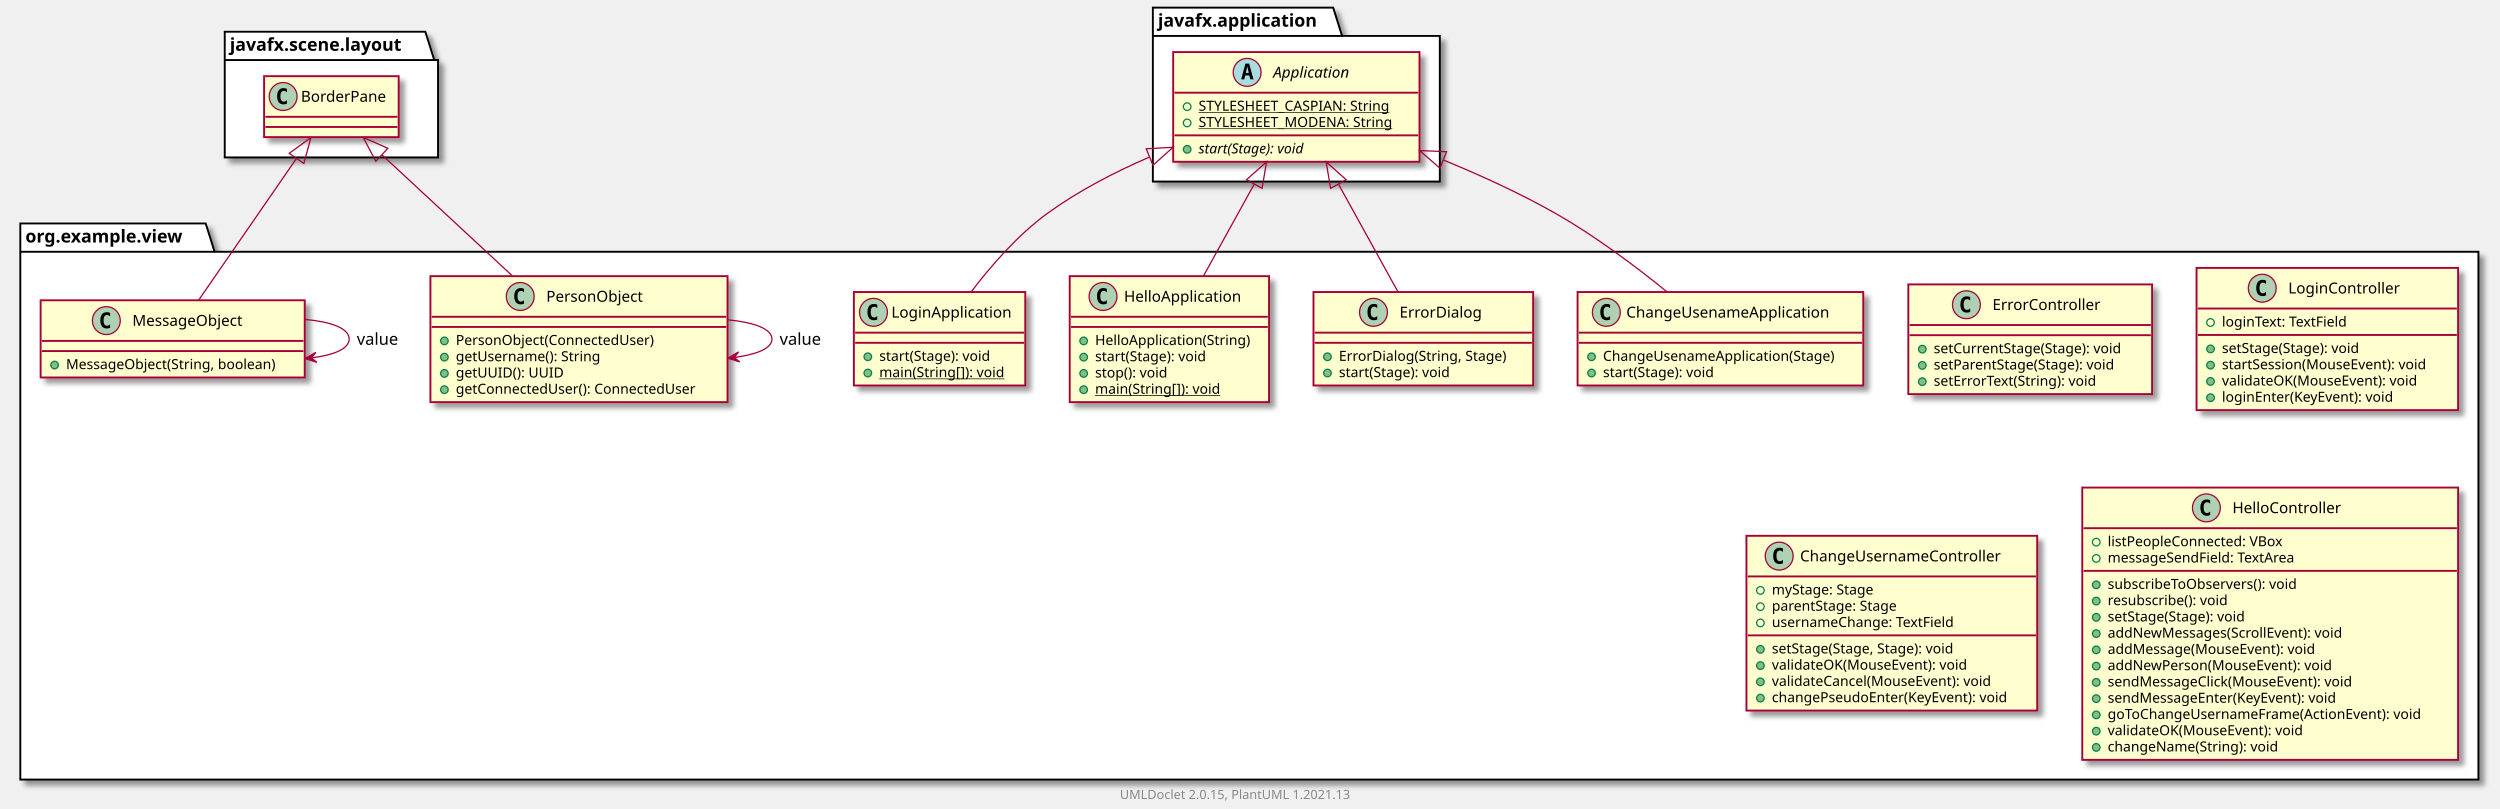
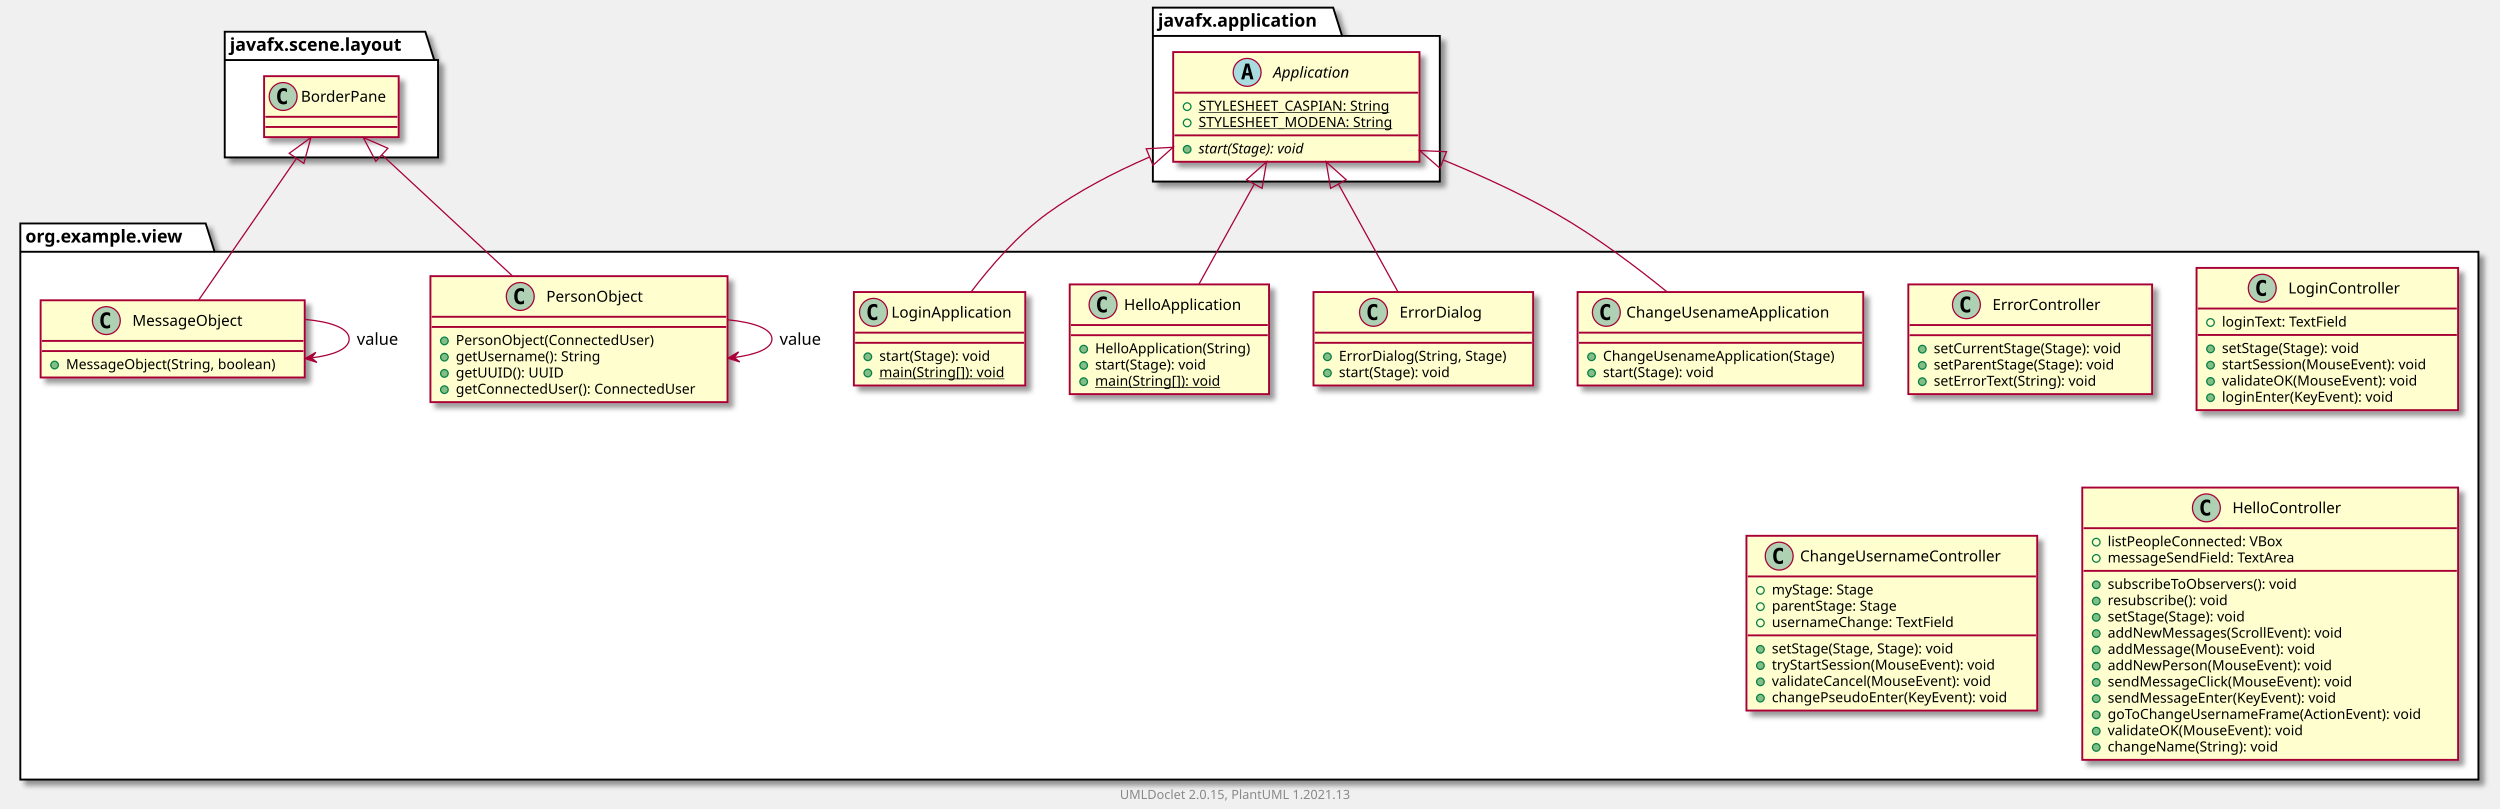
<svg xmlns="http://www.w3.org/2000/svg" xmlns:xlink="http://www.w3.org/1999/xlink" contentScriptType="application/ecmascript" contentStyleType="text/css" height="637px" preserveAspectRatio="none" style="width:1969px;height:637px;background:#FFFFFF;" version="1.1" viewBox="0 0 1969 637" width="1969px" zoomAndPan="magnify">
  <defs>
-     <filter height="300%" id="f1od318eoh032t" width="300%" x="-1" y="-1">
+     <filter height="300%" id="f1gbrf6z4b8sld" width="300%" x="-1" y="-1">
      <feGaussianBlur result="blurOut" stdDeviation="2.0" />
      <feColorMatrix in="blurOut" result="blurOut2" type="matrix" values="0 0 0 0 0 0 0 0 0 0 0 0 0 0 0 0 0 0 .4 0" />
      <feOffset dx="4.0" dy="4.0" in="blurOut2" result="blurOut3" />
      <feBlend in="SourceGraphic" in2="blurOut3" mode="normal" />
    </filter>
  </defs>
  <g>
-     <polygon fill="#FFFFFF" filter="url(#f1od318eoh032t)" points="16,176,162,176,169,198.297,1952,198.297,1952,614,16,614,16,176" style="stroke:#000000;stroke-width:1.5;" />
+     <polygon fill="#FFFFFF" filter="url(#f1gbrf6z4b8sld)" points="16,176,162,176,169,198.297,1952,198.297,1952,614,16,614,16,176" style="stroke:#000000;stroke-width:1.5;" />
    <line style="stroke:#000000;stroke-width:1.5;" x1="16" x2="169" y1="198.297" y2="198.297" />
    <text fill="#000000" font-family="sans-serif" font-size="14" font-weight="bold" lengthAdjust="spacing" textLength="140" x="20" y="190.995">org.example.view</text>
-     <polygon fill="#FFFFFF" filter="url(#f1od318eoh032t)" points="177,25,335,25,342,47.297,345,47.297,345,124,177,124,177,25" style="stroke:#000000;stroke-width:1.5;" />
+     <polygon fill="#FFFFFF" filter="url(#f1gbrf6z4b8sld)" points="177,25,335,25,342,47.297,345,47.297,345,124,177,124,177,25" style="stroke:#000000;stroke-width:1.5;" />
    <line style="stroke:#000000;stroke-width:1.5;" x1="177" x2="342" y1="47.297" y2="47.297" />
    <text fill="#000000" font-family="sans-serif" font-size="14" font-weight="bold" lengthAdjust="spacing" textLength="152" x="181" y="39.995">javafx.scene.layout</text>
-     <polygon fill="#FFFFFF" filter="url(#f1od318eoh032t)" points="908,6,1050,6,1057,28.297,1134,28.297,1134,143,908,143,908,6" style="stroke:#000000;stroke-width:1.5;" />
+     <polygon fill="#FFFFFF" filter="url(#f1gbrf6z4b8sld)" points="908,6,1050,6,1057,28.297,1134,28.297,1134,143,908,143,908,6" style="stroke:#000000;stroke-width:1.5;" />
    <line style="stroke:#000000;stroke-width:1.5;" x1="908" x2="1057" y1="28.297" y2="28.297" />
    <text fill="#000000" font-family="sans-serif" font-size="14" font-weight="bold" lengthAdjust="spacing" textLength="136" x="912" y="20.995">javafx.application</text>
    <a href="MessageObject.html" target="_top" title="MessageObject.html" xlink:actuate="onRequest" xlink:href="MessageObject.html" xlink:show="new" xlink:title="MessageObject.html" xlink:type="simple">
-       <rect codeLine="3" fill="#FEFECE" filter="url(#f1od318eoh032t)" height="60.805" id="org.example.view.MessageObject" style="stroke:#A80036;stroke-width:1.5;" width="208" x="32" y="236.5" />
+       <rect codeLine="3" fill="#FEFECE" filter="url(#f1gbrf6z4b8sld)" height="60.805" id="org.example.view.MessageObject" style="stroke:#A80036;stroke-width:1.5;" width="208" x="32" y="236.5" />
      <ellipse cx="83.75" cy="252.5" fill="#ADD1B2" rx="11" ry="11" style="stroke:#A80036;stroke-width:1.0;" />
      <path d="M86.719,258.141 Q86.141,258.438 85.5,258.578 Q84.859,258.734 84.156,258.734 Q81.656,258.734 80.328,257.094 Q79.016,255.438 79.016,252.312 Q79.016,249.188 80.328,247.531 Q81.656,245.875 84.156,245.875 Q84.859,245.875 85.5,246.031 Q86.156,246.188 86.719,246.484 L86.719,249.203 Q86.094,248.625 85.5,248.359 Q84.906,248.078 84.281,248.078 Q82.938,248.078 82.25,249.156 Q81.562,250.219 81.562,252.312 Q81.562,254.406 82.25,255.484 Q82.938,256.547 84.281,256.547 Q84.906,256.547 85.5,256.281 Q86.094,256 86.719,255.422 L86.719,258.141 Z " fill="#000000" />
      <text fill="#000000" font-family="sans-serif" font-size="12" lengthAdjust="spacing" textLength="96" x="104.25" y="256.654">MessageObject</text>
      <line style="stroke:#A80036;stroke-width:1.5;" x1="33" x2="239" y1="268.5" y2="268.5" />
      <line style="stroke:#A80036;stroke-width:1.5;" x1="33" x2="239" y1="276.5" y2="276.5" />
      <ellipse cx="43" cy="287.5" fill="#84BE84" rx="3" ry="3" style="stroke:#038048;stroke-width:1.0;" />
      <text fill="#000000" font-family="sans-serif" font-size="11" lengthAdjust="spacing" textLength="182" x="52" y="290.71">MessageObject(String, boolean)</text>
    </a>
    <a href="ErrorController.html" target="_top" title="ErrorController.html" xlink:actuate="onRequest" xlink:href="ErrorController.html" xlink:show="new" xlink:title="ErrorController.html" xlink:type="simple">
-       <rect codeLine="7" fill="#FEFECE" filter="url(#f1od318eoh032t)" height="86.414" id="org.example.view.ErrorController" style="stroke:#A80036;stroke-width:1.5;" width="192" x="1503" y="224" />
+       <rect codeLine="7" fill="#FEFECE" filter="url(#f1gbrf6z4b8sld)" height="86.414" id="org.example.view.ErrorController" style="stroke:#A80036;stroke-width:1.5;" width="192" x="1503" y="224" />
      <ellipse cx="1548.75" cy="240" fill="#ADD1B2" rx="11" ry="11" style="stroke:#A80036;stroke-width:1.0;" />
      <path d="M1551.719,245.641 Q1551.141,245.938 1550.5,246.078 Q1549.859,246.234 1549.156,246.234 Q1546.656,246.234 1545.328,244.594 Q1544.016,242.938 1544.016,239.812 Q1544.016,236.688 1545.328,235.031 Q1546.656,233.375 1549.156,233.375 Q1549.859,233.375 1550.5,233.531 Q1551.156,233.688 1551.719,233.984 L1551.719,236.703 Q1551.094,236.125 1550.5,235.859 Q1549.906,235.578 1549.281,235.578 Q1547.938,235.578 1547.25,236.656 Q1546.562,237.719 1546.562,239.812 Q1546.562,241.906 1547.25,242.984 Q1547.938,244.047 1549.281,244.047 Q1549.906,244.047 1550.5,243.781 Q1551.094,243.5 1551.719,242.922 L1551.719,245.641 Z " fill="#000000" />
      <text fill="#000000" font-family="sans-serif" font-size="12" lengthAdjust="spacing" textLength="92" x="1569.25" y="244.154">ErrorController</text>
      <line style="stroke:#A80036;stroke-width:1.5;" x1="1504" x2="1694" y1="256" y2="256" />
      <line style="stroke:#A80036;stroke-width:1.5;" x1="1504" x2="1694" y1="264" y2="264" />
      <ellipse cx="1514" cy="275" fill="#84BE84" rx="3" ry="3" style="stroke:#038048;stroke-width:1.0;" />
      <text fill="#000000" font-family="sans-serif" font-size="11" lengthAdjust="spacing" textLength="166" x="1523" y="278.21">setCurrentStage(Stage): void</text>
      <ellipse cx="1514" cy="287.805" fill="#84BE84" rx="3" ry="3" style="stroke:#038048;stroke-width:1.0;" />
      <text fill="#000000" font-family="sans-serif" font-size="11" lengthAdjust="spacing" textLength="160" x="1523" y="291.015">setParentStage(Stage): void</text>
      <ellipse cx="1514" cy="300.609" fill="#84BE84" rx="3" ry="3" style="stroke:#038048;stroke-width:1.0;" />
      <text fill="#000000" font-family="sans-serif" font-size="11" lengthAdjust="spacing" textLength="144" x="1523" y="303.82">setErrorText(String): void</text>
    </a>
    <a href="LoginApplication.html" target="_top" title="LoginApplication.html" xlink:actuate="onRequest" xlink:href="LoginApplication.html" xlink:show="new" xlink:title="LoginApplication.html" xlink:type="simple">
-       <rect codeLine="13" fill="#FEFECE" filter="url(#f1od318eoh032t)" height="73.609" id="org.example.view.LoginApplication" style="stroke:#A80036;stroke-width:1.5;" width="135" x="672.5" y="230" />
+       <rect codeLine="13" fill="#FEFECE" filter="url(#f1gbrf6z4b8sld)" height="73.609" id="org.example.view.LoginApplication" style="stroke:#A80036;stroke-width:1.5;" width="135" x="672.5" y="230" />
      <ellipse cx="687.95" cy="246" fill="#ADD1B2" rx="11" ry="11" style="stroke:#A80036;stroke-width:1.0;" />
      <path d="M690.919,251.641 Q690.341,251.938 689.7,252.078 Q689.059,252.234 688.356,252.234 Q685.856,252.234 684.528,250.594 Q683.216,248.938 683.216,245.812 Q683.216,242.688 684.528,241.031 Q685.856,239.375 688.356,239.375 Q689.059,239.375 689.7,239.531 Q690.356,239.688 690.919,239.984 L690.919,242.703 Q690.294,242.125 689.7,241.859 Q689.106,241.578 688.481,241.578 Q687.138,241.578 686.45,242.656 Q685.763,243.719 685.763,245.812 Q685.763,247.906 686.45,248.984 Q687.138,250.047 688.481,250.047 Q689.106,250.047 689.7,249.781 Q690.294,249.5 690.919,248.922 L690.919,251.641 Z " fill="#000000" />
      <text fill="#000000" font-family="sans-serif" font-size="12" lengthAdjust="spacing" textLength="102" x="702.05" y="250.154">LoginApplication</text>
      <line style="stroke:#A80036;stroke-width:1.5;" x1="673.5" x2="806.5" y1="262" y2="262" />
      <line style="stroke:#A80036;stroke-width:1.5;" x1="673.5" x2="806.5" y1="270" y2="270" />
      <ellipse cx="683.5" cy="281" fill="#84BE84" rx="3" ry="3" style="stroke:#038048;stroke-width:1.0;" />
      <text fill="#000000" font-family="sans-serif" font-size="11" lengthAdjust="spacing" textLength="99" x="692.5" y="284.21">start(Stage): void</text>
      <ellipse cx="683.5" cy="293.805" fill="#84BE84" rx="3" ry="3" style="stroke:#038048;stroke-width:1.0;" />
      <text fill="#000000" font-family="sans-serif" font-size="11" lengthAdjust="spacing" text-decoration="underline" textLength="109" x="692.5" y="297.015">main(String[]): void</text>
    </a>
    <a href="LoginController.html" target="_top" title="LoginController.html" xlink:actuate="onRequest" xlink:href="LoginController.html" xlink:show="new" xlink:title="LoginController.html" xlink:type="simple">
-       <rect codeLine="18" fill="#FEFECE" filter="url(#f1od318eoh032t)" height="112.023" id="org.example.view.LoginController" style="stroke:#A80036;stroke-width:1.5;" width="206" x="1730" y="211" />
+       <rect codeLine="18" fill="#FEFECE" filter="url(#f1gbrf6z4b8sld)" height="112.023" id="org.example.view.LoginController" style="stroke:#A80036;stroke-width:1.5;" width="206" x="1730" y="211" />
      <ellipse cx="1781.75" cy="227" fill="#ADD1B2" rx="11" ry="11" style="stroke:#A80036;stroke-width:1.0;" />
      <path d="M1784.719,232.641 Q1784.141,232.938 1783.5,233.078 Q1782.859,233.234 1782.156,233.234 Q1779.656,233.234 1778.328,231.594 Q1777.016,229.938 1777.016,226.812 Q1777.016,223.688 1778.328,222.031 Q1779.656,220.375 1782.156,220.375 Q1782.859,220.375 1783.5,220.531 Q1784.156,220.688 1784.719,220.984 L1784.719,223.703 Q1784.094,223.125 1783.5,222.859 Q1782.906,222.578 1782.281,222.578 Q1780.938,222.578 1780.25,223.656 Q1779.562,224.719 1779.562,226.812 Q1779.562,228.906 1780.25,229.984 Q1780.938,231.047 1782.281,231.047 Q1782.906,231.047 1783.5,230.781 Q1784.094,230.5 1784.719,229.922 L1784.719,232.641 Z " fill="#000000" />
      <text fill="#000000" font-family="sans-serif" font-size="12" lengthAdjust="spacing" textLength="94" x="1802.25" y="231.154">LoginController</text>
      <line style="stroke:#A80036;stroke-width:1.5;" x1="1731" x2="1935" y1="243" y2="243" />
      <ellipse cx="1741" cy="254" rx="3" ry="3" style="stroke:#038048;stroke-width:1.0;fill:none;" />
      <text fill="#000000" font-family="sans-serif" font-size="11" lengthAdjust="spacing" textLength="109" x="1750" y="257.21">loginText: TextField</text>
      <line style="stroke:#A80036;stroke-width:1.5;" x1="1731" x2="1935" y1="263.805" y2="263.805" />
      <ellipse cx="1741" cy="274.805" fill="#84BE84" rx="3" ry="3" style="stroke:#038048;stroke-width:1.0;" />
      <text fill="#000000" font-family="sans-serif" font-size="11" lengthAdjust="spacing" textLength="123" x="1750" y="278.015">setStage(Stage): void</text>
      <ellipse cx="1741" cy="287.609" fill="#84BE84" rx="3" ry="3" style="stroke:#038048;stroke-width:1.0;" />
      <text fill="#000000" font-family="sans-serif" font-size="11" lengthAdjust="spacing" textLength="180" x="1750" y="290.82">startSession(MouseEvent): void</text>
      <ellipse cx="1741" cy="300.414" fill="#84BE84" rx="3" ry="3" style="stroke:#038048;stroke-width:1.0;" />
      <text fill="#000000" font-family="sans-serif" font-size="11" lengthAdjust="spacing" textLength="167" x="1750" y="303.625">validateOK(MouseEvent): void</text>
      <ellipse cx="1741" cy="313.219" fill="#84BE84" rx="3" ry="3" style="stroke:#038048;stroke-width:1.0;" />
      <text fill="#000000" font-family="sans-serif" font-size="11" lengthAdjust="spacing" textLength="147" x="1750" y="316.429">loginEnter(KeyEvent): void</text>
    </a>
    <a href="HelloApplication.html" target="_top" title="HelloApplication.html" xlink:actuate="onRequest" xlink:href="HelloApplication.html" xlink:show="new" xlink:title="HelloApplication.html" xlink:type="simple">
-       <rect codeLine="26" fill="#FEFECE" filter="url(#f1od318eoh032t)" height="99.219" id="org.example.view.HelloApplication" style="stroke:#A80036;stroke-width:1.5;" width="157" x="842.5" y="217.5" />
-       <ellipse cx="868.75" cy="233.5" fill="#ADD1B2" rx="11" ry="11" style="stroke:#A80036;stroke-width:1.0;" />
-       <path d="M871.719,239.141 Q871.141,239.438 870.5,239.578 Q869.859,239.734 869.156,239.734 Q866.656,239.734 865.328,238.094 Q864.016,236.438 864.016,233.312 Q864.016,230.188 865.328,228.531 Q866.656,226.875 869.156,226.875 Q869.859,226.875 870.5,227.031 Q871.156,227.188 871.719,227.484 L871.719,230.203 Q871.094,229.625 870.5,229.359 Q869.906,229.078 869.281,229.078 Q867.938,229.078 867.25,230.156 Q866.562,231.219 866.562,233.312 Q866.562,235.406 867.25,236.484 Q867.938,237.547 869.281,237.547 Q869.906,237.547 870.5,237.281 Q871.094,237 871.719,236.422 L871.719,239.141 Z " fill="#000000" />
-       <text fill="#000000" font-family="sans-serif" font-size="12" lengthAdjust="spacing" textLength="100" x="885.25" y="237.654">HelloApplication</text>
-       <line style="stroke:#A80036;stroke-width:1.5;" x1="843.5" x2="998.5" y1="249.5" y2="249.5" />
-       <line style="stroke:#A80036;stroke-width:1.5;" x1="843.5" x2="998.5" y1="257.5" y2="257.5" />
-       <ellipse cx="853.5" cy="268.5" fill="#84BE84" rx="3" ry="3" style="stroke:#038048;stroke-width:1.0;" />
-       <text fill="#000000" font-family="sans-serif" font-size="11" lengthAdjust="spacing" textLength="131" x="862.5" y="271.71">HelloApplication(String)</text>
-       <ellipse cx="853.5" cy="281.305" fill="#84BE84" rx="3" ry="3" style="stroke:#038048;stroke-width:1.0;" />
-       <text fill="#000000" font-family="sans-serif" font-size="11" lengthAdjust="spacing" textLength="99" x="862.5" y="284.515">start(Stage): void</text>
-       <ellipse cx="853.5" cy="294.109" fill="#84BE84" rx="3" ry="3" style="stroke:#038048;stroke-width:1.0;" />
-       <text fill="#000000" font-family="sans-serif" font-size="11" lengthAdjust="spacing" textLength="64" x="862.5" y="297.32">stop(): void</text>
-       <ellipse cx="853.5" cy="306.914" fill="#84BE84" rx="3" ry="3" style="stroke:#038048;stroke-width:1.0;" />
-       <text fill="#000000" font-family="sans-serif" font-size="11" lengthAdjust="spacing" text-decoration="underline" textLength="109" x="862.5" y="310.125">main(String[]): void</text>
+       <rect codeLine="26" fill="#FEFECE" filter="url(#f1gbrf6z4b8sld)" height="86.414" id="org.example.view.HelloApplication" style="stroke:#A80036;stroke-width:1.5;" width="157" x="842.5" y="224" />
+       <ellipse cx="868.75" cy="240" fill="#ADD1B2" rx="11" ry="11" style="stroke:#A80036;stroke-width:1.0;" />
+       <path d="M871.719,245.641 Q871.141,245.938 870.5,246.078 Q869.859,246.234 869.156,246.234 Q866.656,246.234 865.328,244.594 Q864.016,242.938 864.016,239.812 Q864.016,236.688 865.328,235.031 Q866.656,233.375 869.156,233.375 Q869.859,233.375 870.5,233.531 Q871.156,233.688 871.719,233.984 L871.719,236.703 Q871.094,236.125 870.5,235.859 Q869.906,235.578 869.281,235.578 Q867.938,235.578 867.25,236.656 Q866.562,237.719 866.562,239.812 Q866.562,241.906 867.25,242.984 Q867.938,244.047 869.281,244.047 Q869.906,244.047 870.5,243.781 Q871.094,243.5 871.719,242.922 L871.719,245.641 Z " fill="#000000" />
+       <text fill="#000000" font-family="sans-serif" font-size="12" lengthAdjust="spacing" textLength="100" x="885.25" y="244.154">HelloApplication</text>
+       <line style="stroke:#A80036;stroke-width:1.5;" x1="843.5" x2="998.5" y1="256" y2="256" />
+       <line style="stroke:#A80036;stroke-width:1.5;" x1="843.5" x2="998.5" y1="264" y2="264" />
+       <ellipse cx="853.5" cy="275" fill="#84BE84" rx="3" ry="3" style="stroke:#038048;stroke-width:1.0;" />
+       <text fill="#000000" font-family="sans-serif" font-size="11" lengthAdjust="spacing" textLength="131" x="862.5" y="278.21">HelloApplication(String)</text>
+       <ellipse cx="853.5" cy="287.805" fill="#84BE84" rx="3" ry="3" style="stroke:#038048;stroke-width:1.0;" />
+       <text fill="#000000" font-family="sans-serif" font-size="11" lengthAdjust="spacing" textLength="99" x="862.5" y="291.015">start(Stage): void</text>
+       <ellipse cx="853.5" cy="300.609" fill="#84BE84" rx="3" ry="3" style="stroke:#038048;stroke-width:1.0;" />
+       <text fill="#000000" font-family="sans-serif" font-size="11" lengthAdjust="spacing" text-decoration="underline" textLength="109" x="862.5" y="303.82">main(String[]): void</text>
    </a>
    <a href="ChangeUsernameController.html" target="_top" title="ChangeUsernameController.html" xlink:actuate="onRequest" xlink:href="ChangeUsernameController.html" xlink:show="new" xlink:title="ChangeUsernameController.html" xlink:type="simple">
-       <rect codeLine="33" fill="#FEFECE" filter="url(#f1od318eoh032t)" height="137.633" id="org.example.view.ChangeUsernameController" style="stroke:#A80036;stroke-width:1.5;" width="229" x="1375.5" y="422" />
+       <rect codeLine="32" fill="#FEFECE" filter="url(#f1gbrf6z4b8sld)" height="137.633" id="org.example.view.ChangeUsernameController" style="stroke:#A80036;stroke-width:1.5;" width="229" x="1375.5" y="422" />
      <ellipse cx="1401.3" cy="438" fill="#ADD1B2" rx="11" ry="11" style="stroke:#A80036;stroke-width:1.0;" />
      <path d="M1404.269,443.641 Q1403.691,443.938 1403.05,444.078 Q1402.409,444.234 1401.706,444.234 Q1399.206,444.234 1397.878,442.594 Q1396.566,440.938 1396.566,437.812 Q1396.566,434.688 1397.878,433.031 Q1399.206,431.375 1401.706,431.375 Q1402.409,431.375 1403.05,431.531 Q1403.706,431.688 1404.269,431.984 L1404.269,434.703 Q1403.644,434.125 1403.05,433.859 Q1402.456,433.578 1401.831,433.578 Q1400.487,433.578 1399.8,434.656 Q1399.112,435.719 1399.112,437.812 Q1399.112,439.906 1399.8,440.984 Q1400.487,442.047 1401.831,442.047 Q1402.456,442.047 1403.05,441.781 Q1403.644,441.5 1404.269,440.922 L1404.269,443.641 Z " fill="#000000" />
      <text fill="#000000" font-family="sans-serif" font-size="12" lengthAdjust="spacing" textLength="173" x="1417.7" y="442.154">ChangeUsernameController</text>
      <line style="stroke:#A80036;stroke-width:1.5;" x1="1376.5" x2="1603.5" y1="454" y2="454" />
      <ellipse cx="1386.5" cy="465" rx="3" ry="3" style="stroke:#038048;stroke-width:1.0;fill:none;" />
      <text fill="#000000" font-family="sans-serif" font-size="11" lengthAdjust="spacing" textLength="91" x="1395.5" y="468.21">myStage: Stage</text>
      <ellipse cx="1386.5" cy="477.805" rx="3" ry="3" style="stroke:#038048;stroke-width:1.0;fill:none;" />
      <text fill="#000000" font-family="sans-serif" font-size="11" lengthAdjust="spacing" textLength="111" x="1395.5" y="481.015">parentStage: Stage</text>
      <ellipse cx="1386.5" cy="490.609" rx="3" ry="3" style="stroke:#038048;stroke-width:1.0;fill:none;" />
      <text fill="#000000" font-family="sans-serif" font-size="11" lengthAdjust="spacing" textLength="159" x="1395.5" y="493.82">usernameChange: TextField</text>
      <line style="stroke:#A80036;stroke-width:1.5;" x1="1376.5" x2="1603.5" y1="500.414" y2="500.414" />
      <ellipse cx="1386.5" cy="511.414" fill="#84BE84" rx="3" ry="3" style="stroke:#038048;stroke-width:1.0;" />
      <text fill="#000000" font-family="sans-serif" font-size="11" lengthAdjust="spacing" textLength="164" x="1395.5" y="514.625">setStage(Stage, Stage): void</text>
      <ellipse cx="1386.5" cy="524.219" fill="#84BE84" rx="3" ry="3" style="stroke:#038048;stroke-width:1.0;" />
-       <text fill="#000000" font-family="sans-serif" font-size="11" lengthAdjust="spacing" textLength="167" x="1395.5" y="527.429">validateOK(MouseEvent): void</text>
+       <text fill="#000000" font-family="sans-serif" font-size="11" lengthAdjust="spacing" textLength="196" x="1395.5" y="527.429">tryStartSession(MouseEvent): void</text>
      <ellipse cx="1386.5" cy="537.023" fill="#84BE84" rx="3" ry="3" style="stroke:#038048;stroke-width:1.0;" />
      <text fill="#000000" font-family="sans-serif" font-size="11" lengthAdjust="spacing" textLength="189" x="1395.5" y="540.234">validateCancel(MouseEvent): void</text>
      <ellipse cx="1386.5" cy="549.828" fill="#84BE84" rx="3" ry="3" style="stroke:#038048;stroke-width:1.0;" />
      <text fill="#000000" font-family="sans-serif" font-size="11" lengthAdjust="spacing" textLength="203" x="1395.5" y="553.039">changePseudoEnter(KeyEvent): void</text>
    </a>
    <a href="ErrorDialog.html" target="_top" title="ErrorDialog.html" xlink:actuate="onRequest" xlink:href="ErrorDialog.html" xlink:show="new" xlink:title="ErrorDialog.html" xlink:type="simple">
-       <rect codeLine="43" fill="#FEFECE" filter="url(#f1od318eoh032t)" height="73.609" id="org.example.view.ErrorDialog" style="stroke:#A80036;stroke-width:1.5;" width="173" x="1034.5" y="230" />
+       <rect codeLine="42" fill="#FEFECE" filter="url(#f1gbrf6z4b8sld)" height="73.609" id="org.example.view.ErrorDialog" style="stroke:#A80036;stroke-width:1.5;" width="173" x="1034.5" y="230" />
      <ellipse cx="1081.75" cy="246" fill="#ADD1B2" rx="11" ry="11" style="stroke:#A80036;stroke-width:1.0;" />
      <path d="M1084.719,251.641 Q1084.141,251.938 1083.5,252.078 Q1082.859,252.234 1082.156,252.234 Q1079.656,252.234 1078.328,250.594 Q1077.016,248.938 1077.016,245.812 Q1077.016,242.688 1078.328,241.031 Q1079.656,239.375 1082.156,239.375 Q1082.859,239.375 1083.5,239.531 Q1084.156,239.688 1084.719,239.984 L1084.719,242.703 Q1084.094,242.125 1083.5,241.859 Q1082.906,241.578 1082.281,241.578 Q1080.938,241.578 1080.25,242.656 Q1079.562,243.719 1079.562,245.812 Q1079.562,247.906 1080.25,248.984 Q1080.938,250.047 1082.281,250.047 Q1082.906,250.047 1083.5,249.781 Q1084.094,249.5 1084.719,248.922 L1084.719,251.641 Z " fill="#000000" />
      <text fill="#000000" font-family="sans-serif" font-size="12" lengthAdjust="spacing" textLength="70" x="1102.25" y="250.154">ErrorDialog</text>
      <line style="stroke:#A80036;stroke-width:1.5;" x1="1035.5" x2="1206.5" y1="262" y2="262" />
      <line style="stroke:#A80036;stroke-width:1.5;" x1="1035.5" x2="1206.5" y1="270" y2="270" />
      <ellipse cx="1045.5" cy="281" fill="#84BE84" rx="3" ry="3" style="stroke:#038048;stroke-width:1.0;" />
      <text fill="#000000" font-family="sans-serif" font-size="11" lengthAdjust="spacing" textLength="147" x="1054.5" y="284.21">ErrorDialog(String, Stage)</text>
      <ellipse cx="1045.5" cy="293.805" fill="#84BE84" rx="3" ry="3" style="stroke:#038048;stroke-width:1.0;" />
      <text fill="#000000" font-family="sans-serif" font-size="11" lengthAdjust="spacing" textLength="99" x="1054.5" y="297.015">start(Stage): void</text>
    </a>
    <a href="ChangeUsenameApplication.html" target="_top" title="ChangeUsenameApplication.html" xlink:actuate="onRequest" xlink:href="ChangeUsenameApplication.html" xlink:show="new" xlink:title="ChangeUsenameApplication.html" xlink:type="simple">
-       <rect codeLine="48" fill="#FEFECE" filter="url(#f1od318eoh032t)" height="73.609" id="org.example.view.ChangeUsenameApplication" style="stroke:#A80036;stroke-width:1.5;" width="225" x="1242.5" y="230" />
+       <rect codeLine="47" fill="#FEFECE" filter="url(#f1gbrf6z4b8sld)" height="73.609" id="org.example.view.ChangeUsenameApplication" style="stroke:#A80036;stroke-width:1.5;" width="225" x="1242.5" y="230" />
      <ellipse cx="1265.15" cy="246" fill="#ADD1B2" rx="11" ry="11" style="stroke:#A80036;stroke-width:1.0;" />
      <path d="M1268.119,251.641 Q1267.541,251.938 1266.9,252.078 Q1266.259,252.234 1265.556,252.234 Q1263.056,252.234 1261.728,250.594 Q1260.416,248.938 1260.416,245.812 Q1260.416,242.688 1261.728,241.031 Q1263.056,239.375 1265.556,239.375 Q1266.259,239.375 1266.9,239.531 Q1267.556,239.688 1268.119,239.984 L1268.119,242.703 Q1267.494,242.125 1266.9,241.859 Q1266.306,241.578 1265.681,241.578 Q1264.338,241.578 1263.65,242.656 Q1262.963,243.719 1262.963,245.812 Q1262.963,247.906 1263.65,248.984 Q1264.338,250.047 1265.681,250.047 Q1266.306,250.047 1266.9,249.781 Q1267.494,249.5 1268.119,248.922 L1268.119,251.641 Z " fill="#000000" />
      <text fill="#000000" font-family="sans-serif" font-size="12" lengthAdjust="spacing" textLength="176" x="1280.85" y="250.154">ChangeUsenameApplication</text>
      <line style="stroke:#A80036;stroke-width:1.5;" x1="1243.5" x2="1466.5" y1="262" y2="262" />
      <line style="stroke:#A80036;stroke-width:1.5;" x1="1243.5" x2="1466.5" y1="270" y2="270" />
      <ellipse cx="1253.5" cy="281" fill="#84BE84" rx="3" ry="3" style="stroke:#038048;stroke-width:1.0;" />
      <text fill="#000000" font-family="sans-serif" font-size="11" lengthAdjust="spacing" textLength="199" x="1262.5" y="284.21">ChangeUsenameApplication(Stage)</text>
      <ellipse cx="1253.5" cy="293.805" fill="#84BE84" rx="3" ry="3" style="stroke:#038048;stroke-width:1.0;" />
      <text fill="#000000" font-family="sans-serif" font-size="11" lengthAdjust="spacing" textLength="99" x="1262.5" y="297.015">start(Stage): void</text>
    </a>
    <a href="HelloController.html" target="_top" title="HelloController.html" xlink:actuate="onRequest" xlink:href="HelloController.html" xlink:show="new" xlink:title="HelloController.html" xlink:type="simple">
-       <rect codeLine="53" fill="#FEFECE" filter="url(#f1od318eoh032t)" height="214.461" id="org.example.view.HelloController" style="stroke:#A80036;stroke-width:1.5;" width="296" x="1640" y="384" />
+       <rect codeLine="52" fill="#FEFECE" filter="url(#f1gbrf6z4b8sld)" height="214.461" id="org.example.view.HelloController" style="stroke:#A80036;stroke-width:1.5;" width="296" x="1640" y="384" />
      <ellipse cx="1737.75" cy="400" fill="#ADD1B2" rx="11" ry="11" style="stroke:#A80036;stroke-width:1.0;" />
      <path d="M1740.719,405.641 Q1740.141,405.938 1739.5,406.078 Q1738.859,406.234 1738.156,406.234 Q1735.656,406.234 1734.328,404.594 Q1733.016,402.938 1733.016,399.812 Q1733.016,396.688 1734.328,395.031 Q1735.656,393.375 1738.156,393.375 Q1738.859,393.375 1739.5,393.531 Q1740.156,393.688 1740.719,393.984 L1740.719,396.703 Q1740.094,396.125 1739.5,395.859 Q1738.906,395.578 1738.281,395.578 Q1736.938,395.578 1736.25,396.656 Q1735.562,397.719 1735.562,399.812 Q1735.562,401.906 1736.25,402.984 Q1736.938,404.047 1738.281,404.047 Q1738.906,404.047 1739.5,403.781 Q1740.094,403.5 1740.719,402.922 L1740.719,405.641 Z " fill="#000000" />
      <text fill="#000000" font-family="sans-serif" font-size="12" lengthAdjust="spacing" textLength="92" x="1758.25" y="404.154">HelloController</text>
      <line style="stroke:#A80036;stroke-width:1.5;" x1="1641" x2="1935" y1="416" y2="416" />
      <ellipse cx="1651" cy="427" rx="3" ry="3" style="stroke:#038048;stroke-width:1.0;fill:none;" />
      <text fill="#000000" font-family="sans-serif" font-size="11" lengthAdjust="spacing" textLength="151" x="1660" y="430.21">listPeopleConnected: VBox</text>
      <ellipse cx="1651" cy="439.805" rx="3" ry="3" style="stroke:#038048;stroke-width:1.0;fill:none;" />
      <text fill="#000000" font-family="sans-serif" font-size="11" lengthAdjust="spacing" textLength="166" x="1660" y="443.015">messageSendField: TextArea</text>
      <line style="stroke:#A80036;stroke-width:1.5;" x1="1641" x2="1935" y1="449.609" y2="449.609" />
      <ellipse cx="1651" cy="460.609" fill="#84BE84" rx="3" ry="3" style="stroke:#038048;stroke-width:1.0;" />
      <text fill="#000000" font-family="sans-serif" font-size="11" lengthAdjust="spacing" textLength="169" x="1660" y="463.82">subscribeToObservers(): void</text>
      <ellipse cx="1651" cy="473.414" fill="#84BE84" rx="3" ry="3" style="stroke:#038048;stroke-width:1.0;" />
      <text fill="#000000" font-family="sans-serif" font-size="11" lengthAdjust="spacing" textLength="107" x="1660" y="476.625">resubscribe(): void</text>
      <ellipse cx="1651" cy="486.219" fill="#84BE84" rx="3" ry="3" style="stroke:#038048;stroke-width:1.0;" />
      <text fill="#000000" font-family="sans-serif" font-size="11" lengthAdjust="spacing" textLength="123" x="1660" y="489.429">setStage(Stage): void</text>
      <ellipse cx="1651" cy="499.023" fill="#84BE84" rx="3" ry="3" style="stroke:#038048;stroke-width:1.0;" />
      <text fill="#000000" font-family="sans-serif" font-size="11" lengthAdjust="spacing" textLength="205" x="1660" y="502.234">addNewMessages(ScrollEvent): void</text>
      <ellipse cx="1651" cy="511.828" fill="#84BE84" rx="3" ry="3" style="stroke:#038048;stroke-width:1.0;" />
      <text fill="#000000" font-family="sans-serif" font-size="11" lengthAdjust="spacing" textLength="179" x="1660" y="515.039">addMessage(MouseEvent): void</text>
      <ellipse cx="1651" cy="524.633" fill="#84BE84" rx="3" ry="3" style="stroke:#038048;stroke-width:1.0;" />
      <text fill="#000000" font-family="sans-serif" font-size="11" lengthAdjust="spacing" textLength="192" x="1660" y="527.843">addNewPerson(MouseEvent): void</text>
      <ellipse cx="1651" cy="537.438" fill="#84BE84" rx="3" ry="3" style="stroke:#038048;stroke-width:1.0;" />
      <text fill="#000000" font-family="sans-serif" font-size="11" lengthAdjust="spacing" textLength="212" x="1660" y="540.648">sendMessageClick(MouseEvent): void</text>
      <ellipse cx="1651" cy="550.242" fill="#84BE84" rx="3" ry="3" style="stroke:#038048;stroke-width:1.0;" />
      <text fill="#000000" font-family="sans-serif" font-size="11" lengthAdjust="spacing" textLength="199" x="1660" y="553.453">sendMessageEnter(KeyEvent): void</text>
      <ellipse cx="1651" cy="563.047" fill="#84BE84" rx="3" ry="3" style="stroke:#038048;stroke-width:1.0;" />
      <text fill="#000000" font-family="sans-serif" font-size="11" lengthAdjust="spacing" textLength="270" x="1660" y="566.257">goToChangeUsernameFrame(ActionEvent): void</text>
      <ellipse cx="1651" cy="575.852" fill="#84BE84" rx="3" ry="3" style="stroke:#038048;stroke-width:1.0;" />
      <text fill="#000000" font-family="sans-serif" font-size="11" lengthAdjust="spacing" textLength="167" x="1660" y="579.062">validateOK(MouseEvent): void</text>
      <ellipse cx="1651" cy="588.656" fill="#84BE84" rx="3" ry="3" style="stroke:#038048;stroke-width:1.0;" />
      <text fill="#000000" font-family="sans-serif" font-size="11" lengthAdjust="spacing" textLength="147" x="1660" y="591.867">changeName(String): void</text>
    </a>
    <a href="PersonObject.html" target="_top" title="PersonObject.html" xlink:actuate="onRequest" xlink:href="PersonObject.html" xlink:show="new" xlink:title="PersonObject.html" xlink:type="simple">
-       <rect codeLine="69" fill="#FEFECE" filter="url(#f1od318eoh032t)" height="99.219" id="org.example.view.PersonObject" style="stroke:#A80036;stroke-width:1.5;" width="234" x="339" y="217.5" />
+       <rect codeLine="68" fill="#FEFECE" filter="url(#f1gbrf6z4b8sld)" height="99.219" id="org.example.view.PersonObject" style="stroke:#A80036;stroke-width:1.5;" width="234" x="339" y="217.5" />
      <ellipse cx="409.75" cy="233.5" fill="#ADD1B2" rx="11" ry="11" style="stroke:#A80036;stroke-width:1.0;" />
      <path d="M412.719,239.141 Q412.141,239.438 411.5,239.578 Q410.859,239.734 410.156,239.734 Q407.656,239.734 406.328,238.094 Q405.016,236.438 405.016,233.312 Q405.016,230.188 406.328,228.531 Q407.656,226.875 410.156,226.875 Q410.859,226.875 411.5,227.031 Q412.156,227.188 412.719,227.484 L412.719,230.203 Q412.094,229.625 411.5,229.359 Q410.906,229.078 410.281,229.078 Q408.938,229.078 408.25,230.156 Q407.562,231.219 407.562,233.312 Q407.562,235.406 408.25,236.484 Q408.938,237.547 410.281,237.547 Q410.906,237.547 411.5,237.281 Q412.094,237 412.719,236.422 L412.719,239.141 Z " fill="#000000" />
      <text fill="#000000" font-family="sans-serif" font-size="12" lengthAdjust="spacing" textLength="84" x="430.25" y="237.654">PersonObject</text>
      <line style="stroke:#A80036;stroke-width:1.5;" x1="340" x2="572" y1="249.5" y2="249.5" />
      <line style="stroke:#A80036;stroke-width:1.5;" x1="340" x2="572" y1="257.5" y2="257.5" />
      <ellipse cx="350" cy="268.5" fill="#84BE84" rx="3" ry="3" style="stroke:#038048;stroke-width:1.0;" />
      <text fill="#000000" font-family="sans-serif" font-size="11" lengthAdjust="spacing" textLength="171" x="359" y="271.71">PersonObject(ConnectedUser)</text>
      <ellipse cx="350" cy="281.305" fill="#84BE84" rx="3" ry="3" style="stroke:#038048;stroke-width:1.0;" />
      <text fill="#000000" font-family="sans-serif" font-size="11" lengthAdjust="spacing" textLength="127" x="359" y="284.515">getUsername(): String</text>
      <ellipse cx="350" cy="294.109" fill="#84BE84" rx="3" ry="3" style="stroke:#038048;stroke-width:1.0;" />
      <text fill="#000000" font-family="sans-serif" font-size="11" lengthAdjust="spacing" textLength="88" x="359" y="297.32">getUUID(): UUID</text>
      <ellipse cx="350" cy="306.914" fill="#84BE84" rx="3" ry="3" style="stroke:#038048;stroke-width:1.0;" />
      <text fill="#000000" font-family="sans-serif" font-size="11" lengthAdjust="spacing" textLength="208" x="359" y="310.125">getConnectedUser(): ConnectedUser</text>
    </a>
-     <rect codeLine="87" fill="#FEFECE" filter="url(#f1od318eoh032t)" height="48" id="javafx.scene.layout.BorderPane" style="stroke:#A80036;stroke-width:1.5;" width="106" x="208" y="60" />
+     <rect codeLine="86" fill="#FEFECE" filter="url(#f1gbrf6z4b8sld)" height="48" id="javafx.scene.layout.BorderPane" style="stroke:#A80036;stroke-width:1.5;" width="106" x="208" y="60" />
    <ellipse cx="223" cy="76" fill="#ADD1B2" rx="11" ry="11" style="stroke:#A80036;stroke-width:1.0;" />
    <path d="M225.969,81.641 Q225.391,81.938 224.75,82.078 Q224.109,82.234 223.406,82.234 Q220.906,82.234 219.578,80.594 Q218.266,78.938 218.266,75.812 Q218.266,72.688 219.578,71.031 Q220.906,69.375 223.406,69.375 Q224.109,69.375 224.75,69.531 Q225.406,69.688 225.969,69.984 L225.969,72.703 Q225.344,72.125 224.75,71.859 Q224.156,71.578 223.531,71.578 Q222.188,71.578 221.5,72.656 Q220.812,73.719 220.812,75.812 Q220.812,77.906 221.5,78.984 Q222.188,80.047 223.531,80.047 Q224.156,80.047 224.75,79.781 Q225.344,79.5 225.969,78.922 L225.969,81.641 Z " fill="#000000" />
    <text fill="#000000" font-family="sans-serif" font-size="12" lengthAdjust="spacing" textLength="74" x="237" y="80.154">BorderPane</text>
    <line style="stroke:#A80036;stroke-width:1.5;" x1="209" x2="313" y1="92" y2="92" />
    <line style="stroke:#A80036;stroke-width:1.5;" x1="209" x2="313" y1="100" y2="100" />
-     <rect codeLine="92" fill="#FEFECE" filter="url(#f1od318eoh032t)" height="86.414" id="javafx.application.Application" style="stroke:#A80036;stroke-width:1.5;" width="194" x="924" y="41" />
+     <rect codeLine="91" fill="#FEFECE" filter="url(#f1gbrf6z4b8sld)" height="86.414" id="javafx.application.Application" style="stroke:#A80036;stroke-width:1.5;" width="194" x="924" y="41" />
    <ellipse cx="982.25" cy="57" fill="#A9DCDF" rx="11" ry="11" style="stroke:#A80036;stroke-width:1.0;" />
    <path d="M982.359,52.344 L981.203,57.422 L983.531,57.422 L982.359,52.344 Z M980.875,50.109 L983.859,50.109 L987.219,62.5 L984.766,62.5 L984,59.438 L980.719,59.438 L979.969,62.5 L977.531,62.5 L980.875,50.109 Z " fill="#000000" />
    <text fill="#000000" font-family="sans-serif" font-size="12" font-style="italic" lengthAdjust="spacing" textLength="69" x="1002.75" y="61.154">Application</text>
    <line style="stroke:#A80036;stroke-width:1.5;" x1="925" x2="1117" y1="73" y2="73" />
    <ellipse cx="935" cy="84" rx="3" ry="3" style="stroke:#038048;stroke-width:1.0;fill:none;" />
    <text fill="#000000" font-family="sans-serif" font-size="11" lengthAdjust="spacing" text-decoration="underline" textLength="168" x="944" y="87.21">STYLESHEET_CASPIAN: String</text>
    <ellipse cx="935" cy="96.805" rx="3" ry="3" style="stroke:#038048;stroke-width:1.0;fill:none;" />
    <text fill="#000000" font-family="sans-serif" font-size="11" lengthAdjust="spacing" text-decoration="underline" textLength="168" x="944" y="100.015">STYLESHEET_MODENA: String</text>
    <line style="stroke:#A80036;stroke-width:1.5;" x1="925" x2="1117" y1="106.609" y2="106.609" />
    <ellipse cx="935" cy="117.609" fill="#84BE84" rx="3" ry="3" style="stroke:#038048;stroke-width:1.0;" />
    <text fill="#000000" font-family="sans-serif" font-size="11" font-style="italic" lengthAdjust="spacing" textLength="98" x="944" y="120.82">start(Stage): void</text>
-     <path codeLine="76" d="M233.41,124.95 C210.13,158.66 177.34,206.15 156.37,236.5 " fill="none" id="javafx.scene.layout.BorderPane-backto-org.example.view.MessageObject" style="stroke:#A80036;stroke-width:1.0;" />
+     <path codeLine="75" d="M233.41,124.95 C210.13,158.66 177.34,206.15 156.37,236.5 " fill="none" id="javafx.scene.layout.BorderPane-backto-org.example.view.MessageObject" style="stroke:#A80036;stroke-width:1.0;" />
    <polygon fill="none" points="227.79,120.77,244.91,108.29,239.31,128.73,227.79,120.77" style="stroke:#A80036;stroke-width:1.0;" />
-     <path codeLine="77" d="M240.26,251.59 C260.58,253.38 275,258.52 275,267 C275,274.75 262.95,279.71 245.36,281.87 " fill="none" id="org.example.view.MessageObject-to-org.example.view.MessageObject" style="stroke:#A80036;stroke-width:1.0;" />
+     <path codeLine="76" d="M240.26,251.59 C260.58,253.38 275,258.52 275,267 C275,274.75 262.95,279.71 245.36,281.87 " fill="none" id="org.example.view.MessageObject-to-org.example.view.MessageObject" style="stroke:#A80036;stroke-width:1.0;" />
    <polygon fill="#A80036" points="240.26,282.41,249.632,285.436,245.232,281.881,248.787,277.481,240.26,282.41" style="stroke:#A80036;stroke-width:1.0;" />
    <text fill="#000000" font-family="sans-serif" font-size="13" lengthAdjust="spacing" textLength="34" x="281" y="271.567">value</text>
-     <path codeLine="78" d="M905.42,123.65 C877.75,135.62 849.22,150.4 825,168 C801.68,184.95 780.43,209.45 765.01,229.71 " fill="none" id="javafx.application.Application-backto-org.example.view.LoginApplication" style="stroke:#A80036;stroke-width:1.0;" />
+     <path codeLine="77" d="M905.42,123.65 C877.75,135.62 849.22,150.4 825,168 C801.68,184.95 780.43,209.45 765.01,229.71 " fill="none" id="javafx.application.Application-backto-org.example.view.LoginApplication" style="stroke:#A80036;stroke-width:1.0;" />
    <polygon fill="none" points="902.75,117.18,923.91,116,908.11,130.11,902.75,117.18" style="stroke:#A80036;stroke-width:1.0;" />
-     <path codeLine="79" d="M987.81,145.08 C974.82,168.58 960.13,195.18 947.83,217.43 " fill="none" id="javafx.application.Application-backto-org.example.view.HelloApplication" style="stroke:#A80036;stroke-width:1.0;" />
+     <path codeLine="78" d="M987.85,145.01 C973.58,170.82 957.25,200.39 944.3,223.83 " fill="none" id="javafx.application.Application-backto-org.example.view.HelloApplication" style="stroke:#A80036;stroke-width:1.0;" />
    <polygon fill="none" points="981.76,141.56,997.55,127.44,994.01,148.33,981.76,141.56" style="stroke:#A80036;stroke-width:1.0;" />
-     <path codeLine="80" d="M1054.22,145.12 C1069.73,173.21 1087.69,205.71 1101.07,229.93 " fill="none" id="javafx.application.Application-backto-org.example.view.ErrorDialog" style="stroke:#A80036;stroke-width:1.0;" />
+     <path codeLine="79" d="M1054.22,145.12 C1069.73,173.21 1087.69,205.71 1101.07,229.93 " fill="none" id="javafx.application.Application-backto-org.example.view.ErrorDialog" style="stroke:#A80036;stroke-width:1.0;" />
    <polygon fill="none" points="1047.99,148.33,1044.45,127.44,1060.24,141.56,1047.99,148.33" style="stroke:#A80036;stroke-width:1.0;" />
-     <path codeLine="81" d="M1136.72,126.01 C1166.22,138.09 1197.39,152.33 1225,168 C1256.22,185.72 1288.46,209.97 1313.02,229.92 " fill="none" id="javafx.application.Application-backto-org.example.view.ChangeUsenameApplication" style="stroke:#A80036;stroke-width:1.0;" />
+     <path codeLine="80" d="M1136.72,126.01 C1166.22,138.09 1197.39,152.33 1225,168 C1256.22,185.72 1288.46,209.97 1313.02,229.92 " fill="none" id="javafx.application.Application-backto-org.example.view.ChangeUsenameApplication" style="stroke:#A80036;stroke-width:1.0;" />
    <polygon fill="none" points="1134.09,132.49,1118.11,118.57,1139.28,119.49,1134.09,132.49" style="stroke:#A80036;stroke-width:1.0;" />
-     <path codeLine="82" d="M300.89,122.02 C330.52,149.53 371.23,187.31 403.51,217.27 " fill="none" id="javafx.scene.layout.BorderPane-backto-org.example.view.PersonObject" style="stroke:#A80036;stroke-width:1.0;" />
+     <path codeLine="81" d="M300.89,122.02 C330.52,149.53 371.23,187.31 403.51,217.27 " fill="none" id="javafx.scene.layout.BorderPane-backto-org.example.view.PersonObject" style="stroke:#A80036;stroke-width:1.0;" />
    <polygon fill="none" points="295.99,127.03,286.09,108.29,305.51,116.77,295.99,127.03" style="stroke:#A80036;stroke-width:1.0;" />
-     <path codeLine="83" d="M573.27,251.88 C593.75,253.9 608,258.94 608,267 C608,274.37 596.09,279.21 578.4,281.53 " fill="none" id="org.example.view.PersonObject-to-org.example.view.PersonObject" style="stroke:#A80036;stroke-width:1.0;" />
+     <path codeLine="82" d="M573.27,251.88 C593.75,253.9 608,258.94 608,267 C608,274.37 596.09,279.21 578.4,281.53 " fill="none" id="org.example.view.PersonObject-to-org.example.view.PersonObject" style="stroke:#A80036;stroke-width:1.0;" />
    <polygon fill="#A80036" points="573.27,282.12,582.668,285.066,578.237,281.549,581.754,277.118,573.27,282.12" style="stroke:#A80036;stroke-width:1.0;" />
    <text fill="#000000" font-family="sans-serif" font-size="13" lengthAdjust="spacing" textLength="34" x="614" y="271.567">value</text>
    <text fill="#888888" font-family="sans-serif" font-size="10" lengthAdjust="spacing" textLength="192" x="882" y="629.282">UMLDoclet 2.0.15, PlantUML 1.2021.13</text>
  </g>
</svg>
